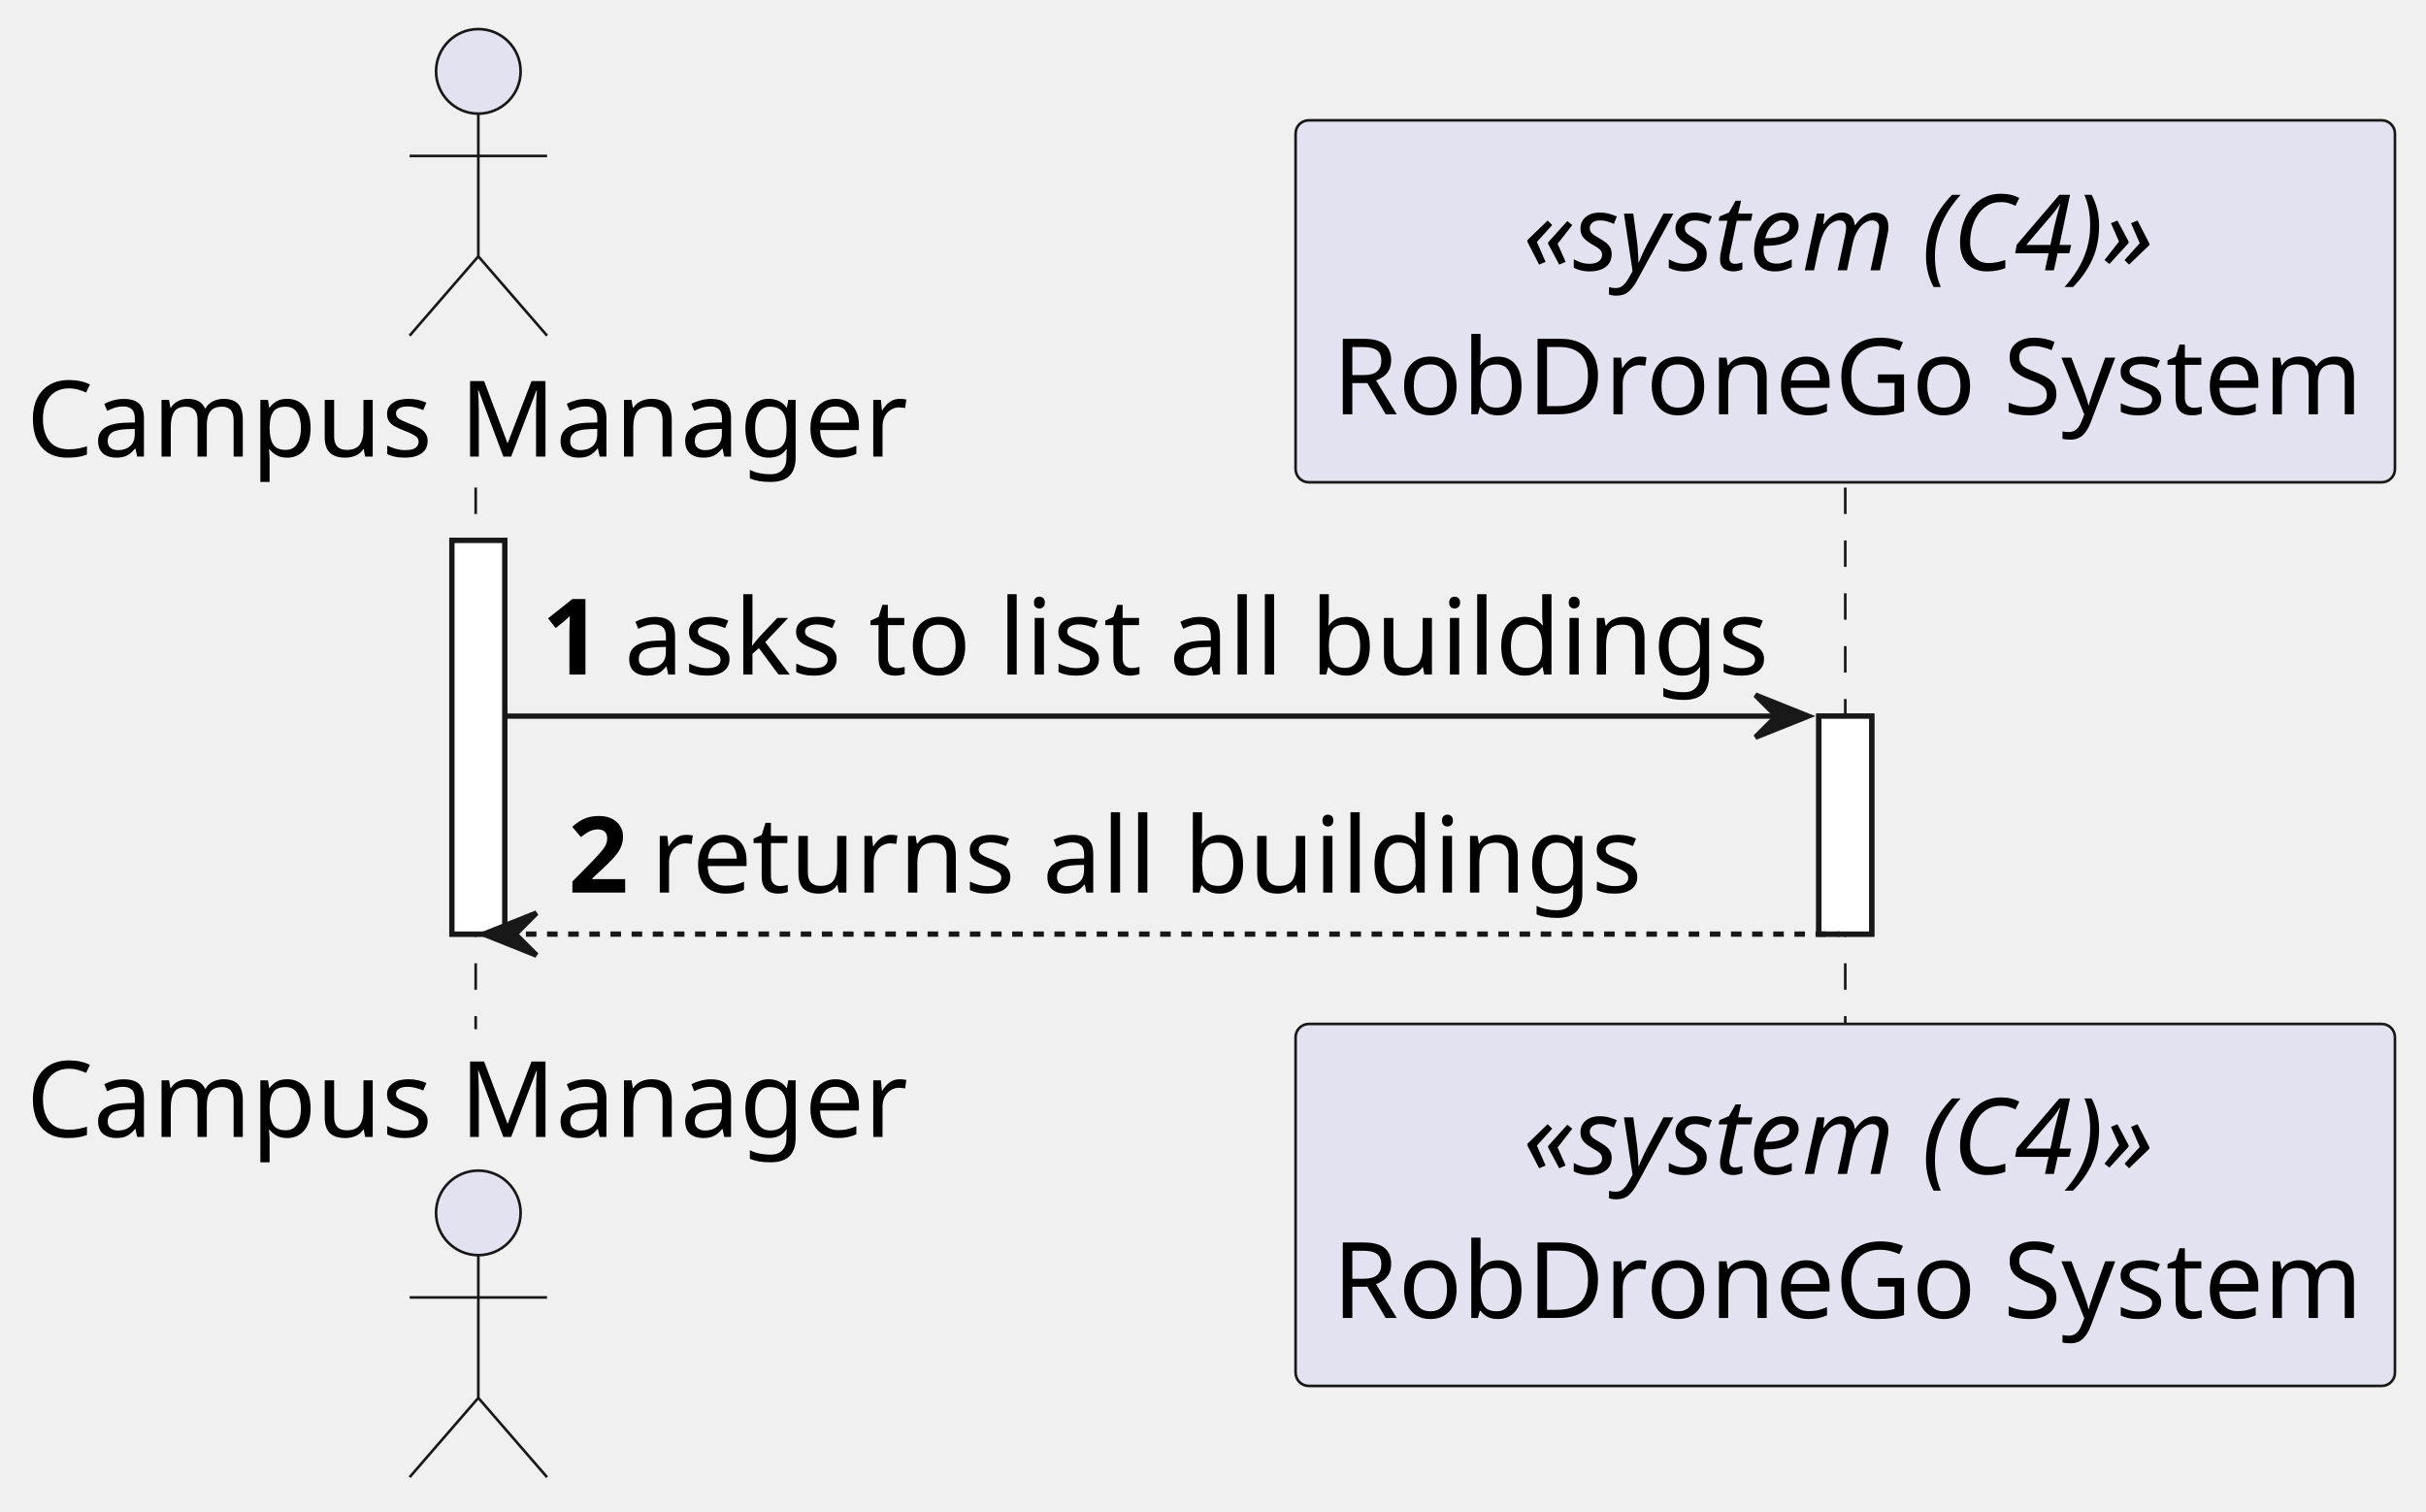
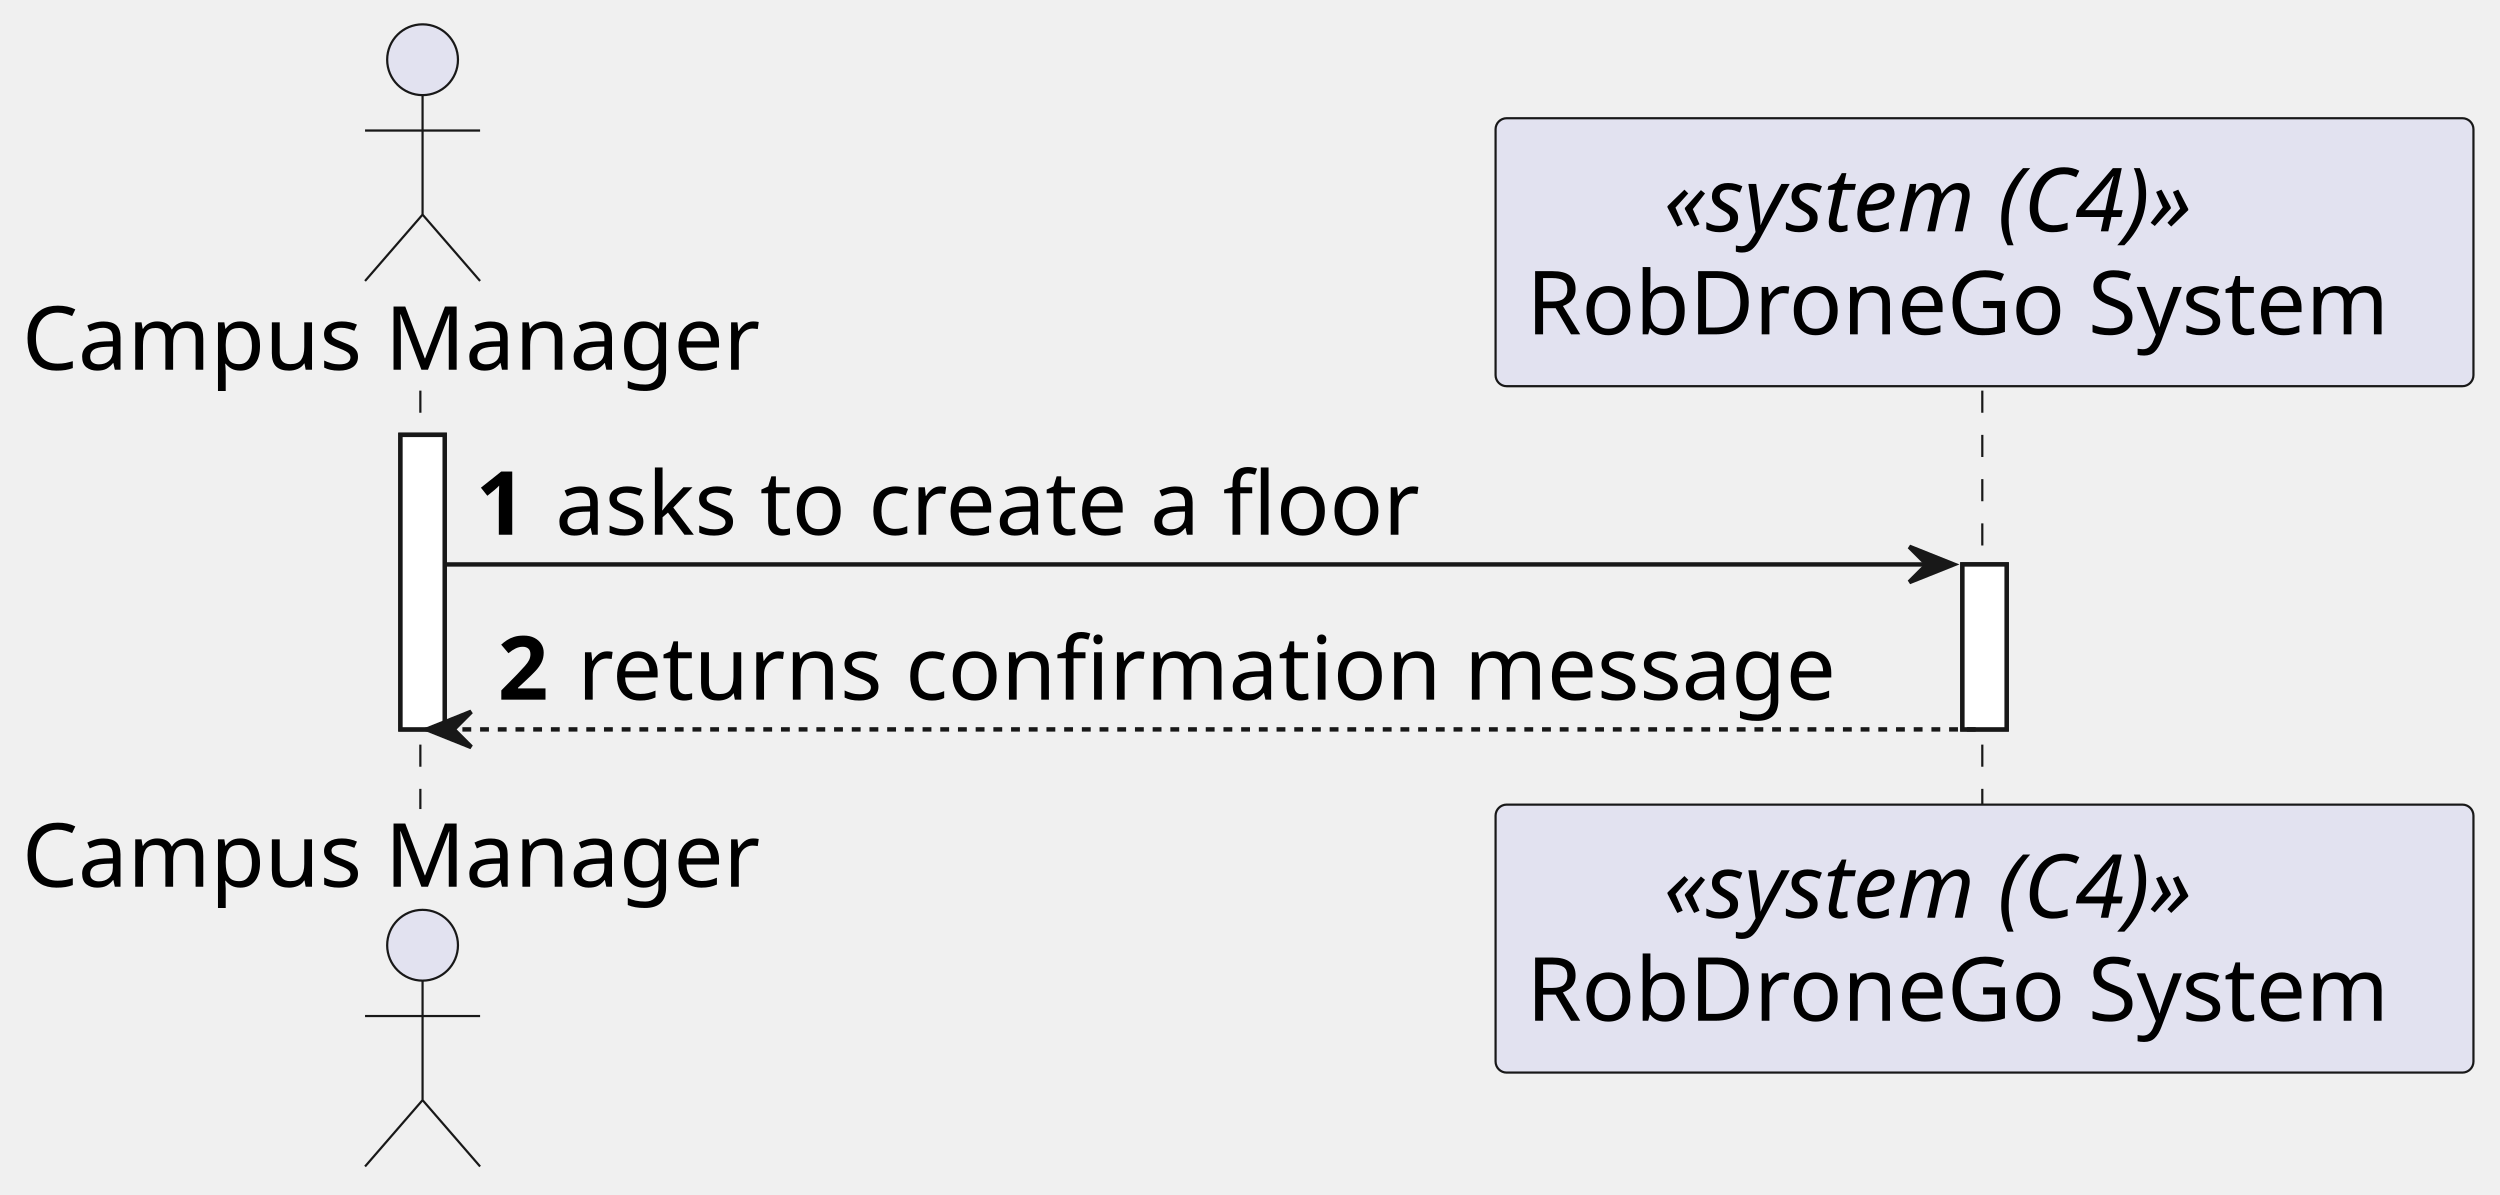
- <svg xmlns="http://www.w3.org/2000/svg" contentStyleType="text/css" height="286px" preserveAspectRatio="none" style="width:459px;height:286px;background:#FFFFFF;" version="1.1" viewBox="0 0 459 286" width="459px" zoomAndPan="magnify">
+ <svg xmlns="http://www.w3.org/2000/svg" contentStyleType="text/css" height="270px" preserveAspectRatio="none" style="width:565px;height:270px;background:#FFFFFF;" version="1.1" viewBox="0 0 565 270" width="565px" zoomAndPan="magnify">
  <defs />
  <g>
-     <rect fill="#FFFFFF" height="74.48" style="stroke:#181818;stroke-width:1.0;" width="10" x="85.5" y="102.24" />
-     <rect fill="#FFFFFF" height="41.24" style="stroke:#181818;stroke-width:1.0;" width="10" x="344.125" y="135.48" />
-     <line style="stroke:#181818;stroke-width:0.5;stroke-dasharray:5.0,5.0;" x1="90" x2="90" y1="92.24" y2="194.72" />
-     <line style="stroke:#181818;stroke-width:0.5;stroke-dasharray:5.0,5.0;" x1="349.125" x2="349.125" y1="92.24" y2="194.72" />
-     <text fill="#000000" font-family="sans-serif" font-size="20" lengthAdjust="spacing" textLength="165" x="5" y="86.38">Campus Manager</text>
-     <ellipse cx="90.5" cy="13.5" fill="#E2E2F0" rx="8" ry="8" style="stroke:#181818;stroke-width:0.5;" />
-     <path d="M90.5,21.5 L90.5,48.5 M77.5,29.5 L103.5,29.5 M90.5,48.5 L77.5,63.5 M90.5,48.5 L103.5,63.5 " fill="none" style="stroke:#181818;stroke-width:0.5;" />
-     <text fill="#000000" font-family="sans-serif" font-size="20" lengthAdjust="spacing" textLength="165" x="5" y="215.1">Campus Manager</text>
-     <ellipse cx="90.5" cy="229.46" fill="#E2E2F0" rx="8" ry="8" style="stroke:#181818;stroke-width:0.5;" />
-     <path d="M90.5,237.46 L90.5,264.46 M77.5,245.46 L103.5,245.46 M90.5,264.46 L77.5,279.46 M90.5,264.46 L103.5,279.46 " fill="none" style="stroke:#181818;stroke-width:0.5;" />
-     <rect fill="#E2E2F0" height="68.48" rx="2.5" ry="2.5" style="stroke:#181818;stroke-width:0.5;" width="208" x="245.125" y="22.76" />
-     <text fill="#000000" font-family="sans-serif" font-size="20" font-style="italic" lengthAdjust="spacing" textLength="122" x="288.125" y="51.14">«system (C4)»</text>
-     <text fill="#000000" font-family="sans-serif" font-size="20" lengthAdjust="spacing" textLength="194" x="252.125" y="78.38">RobDroneGo System</text>
-     <rect fill="#E2E2F0" height="68.48" rx="2.5" ry="2.5" style="stroke:#181818;stroke-width:0.5;" width="208" x="245.125" y="193.72" />
-     <text fill="#000000" font-family="sans-serif" font-size="20" font-style="italic" lengthAdjust="spacing" textLength="122" x="288.125" y="222.1">«system (C4)»</text>
-     <text fill="#000000" font-family="sans-serif" font-size="20" lengthAdjust="spacing" textLength="194" x="252.125" y="249.34">RobDroneGo System</text>
-     <rect fill="#FFFFFF" height="74.48" style="stroke:#181818;stroke-width:1.0;" width="10" x="85.5" y="102.24" />
-     <rect fill="#FFFFFF" height="41.24" style="stroke:#181818;stroke-width:1.0;" width="10" x="344.125" y="135.48" />
-     <polygon fill="#181818" points="332.125,131.48,342.125,135.48,332.125,139.48,336.125,135.48" style="stroke:#181818;stroke-width:1.0;" />
-     <line style="stroke:#181818;stroke-width:1.0;" x1="95.5" x2="338.125" y1="135.48" y2="135.48" />
-     <text fill="#000000" font-family="sans-serif" font-size="20" font-weight="bold" lengthAdjust="spacing" textLength="11.625" x="102.5" y="127.62">1</text>
-     <text fill="#000000" font-family="sans-serif" font-size="20" lengthAdjust="spacing" textLength="214" x="118.125" y="127.62">asks to list all buildings</text>
-     <polygon fill="#181818" points="101.5,172.72,91.5,176.72,101.5,180.72,97.5,176.72" style="stroke:#181818;stroke-width:1.0;" />
-     <line style="stroke:#181818;stroke-width:1.0;stroke-dasharray:2.0,2.0;" x1="95.5" x2="348.125" y1="176.72" y2="176.72" />
-     <text fill="#000000" font-family="sans-serif" font-size="20" font-weight="bold" lengthAdjust="spacing" textLength="11.625" x="107.5" y="168.86">2</text>
-     <text fill="#000000" font-family="sans-serif" font-size="20" lengthAdjust="spacing" textLength="184" x="123.125" y="168.86">returns all buildings</text>
+     <rect fill="#FFFFFF" height="66.562" style="stroke:#181818;stroke-width:1.0;" width="10" x="90.5" y="98.281" />
+     <rect fill="#FFFFFF" height="37.281" style="stroke:#181818;stroke-width:1.0;" width="10" x="443.5" y="127.562" />
+     <line style="stroke:#181818;stroke-width:0.5;stroke-dasharray:5.0,5.0;" x1="95" x2="95" y1="88.281" y2="182.844" />
+     <line style="stroke:#181818;stroke-width:0.5;stroke-dasharray:5.0,5.0;" x1="448" x2="448" y1="88.281" y2="182.844" />
+     <text fill="#000000" font-family="sans-serif" font-size="20" lengthAdjust="spacing" textLength="175" x="5" y="83.564">Campus Manager</text>
+     <ellipse cx="95.5" cy="13.5" fill="#E2E2F0" rx="8" ry="8" style="stroke:#181818;stroke-width:0.5;" />
+     <path d="M95.5,21.5 L95.5,48.5 M82.5,29.5 L108.5,29.5 M95.5,48.5 L82.5,63.5 M95.5,48.5 L108.5,63.5 " fill="none" style="stroke:#181818;stroke-width:0.5;" />
+     <text fill="#000000" font-family="sans-serif" font-size="20" lengthAdjust="spacing" textLength="175" x="5" y="200.408">Campus Manager</text>
+     <ellipse cx="95.5" cy="213.625" fill="#E2E2F0" rx="8" ry="8" style="stroke:#181818;stroke-width:0.5;" />
+     <path d="M95.5,221.625 L95.5,248.625 M82.5,229.625 L108.5,229.625 M95.5,248.625 L82.5,263.625 M95.5,248.625 L108.5,263.625 " fill="none" style="stroke:#181818;stroke-width:0.5;" />
+     <rect fill="#E2E2F0" height="60.562" rx="2.5" ry="2.5" style="stroke:#181818;stroke-width:0.5;" width="221" x="338" y="26.719" />
+     <text fill="#000000" font-family="sans-serif" font-size="20" font-style="italic" lengthAdjust="spacing" textLength="145" x="376" y="52.283">«system (C4)»</text>
+     <text fill="#000000" font-family="sans-serif" font-size="20" lengthAdjust="spacing" textLength="207" x="345" y="75.564">RobDroneGo System</text>
+     <rect fill="#E2E2F0" height="60.562" rx="2.5" ry="2.5" style="stroke:#181818;stroke-width:0.5;" width="221" x="338" y="181.844" />
+     <text fill="#000000" font-family="sans-serif" font-size="20" font-style="italic" lengthAdjust="spacing" textLength="145" x="376" y="207.408">«system (C4)»</text>
+     <text fill="#000000" font-family="sans-serif" font-size="20" lengthAdjust="spacing" textLength="207" x="345" y="230.69">RobDroneGo System</text>
+     <rect fill="#FFFFFF" height="66.562" style="stroke:#181818;stroke-width:1.0;" width="10" x="90.5" y="98.281" />
+     <rect fill="#FFFFFF" height="37.281" style="stroke:#181818;stroke-width:1.0;" width="10" x="443.5" y="127.562" />
+     <polygon fill="#181818" points="431.5,123.562,441.5,127.562,431.5,131.562,435.5,127.562" style="stroke:#181818;stroke-width:1.0;" />
+     <line style="stroke:#181818;stroke-width:1.0;" x1="100.5" x2="437.5" y1="127.562" y2="127.562" />
+     <text fill="#000000" font-family="sans-serif" font-size="20" font-weight="bold" lengthAdjust="spacing" textLength="14" x="107.5" y="120.846">1</text>
+     <text fill="#000000" font-family="sans-serif" font-size="20" lengthAdjust="spacing" textLength="208" x="125.5" y="120.846">asks to create a floor</text>
+     <polygon fill="#181818" points="106.5,160.844,96.5,164.844,106.5,168.844,102.5,164.844" style="stroke:#181818;stroke-width:1.0;" />
+     <line style="stroke:#181818;stroke-width:1.0;stroke-dasharray:2.0,2.0;" x1="100.5" x2="447.5" y1="164.844" y2="164.844" />
+     <text fill="#000000" font-family="sans-serif" font-size="20" font-weight="bold" lengthAdjust="spacing" textLength="14" x="112.5" y="158.127">2</text>
+     <text fill="#000000" font-family="sans-serif" font-size="20" lengthAdjust="spacing" textLength="301" x="130.5" y="158.127">returns confirmation message</text>
  </g>
</svg>
